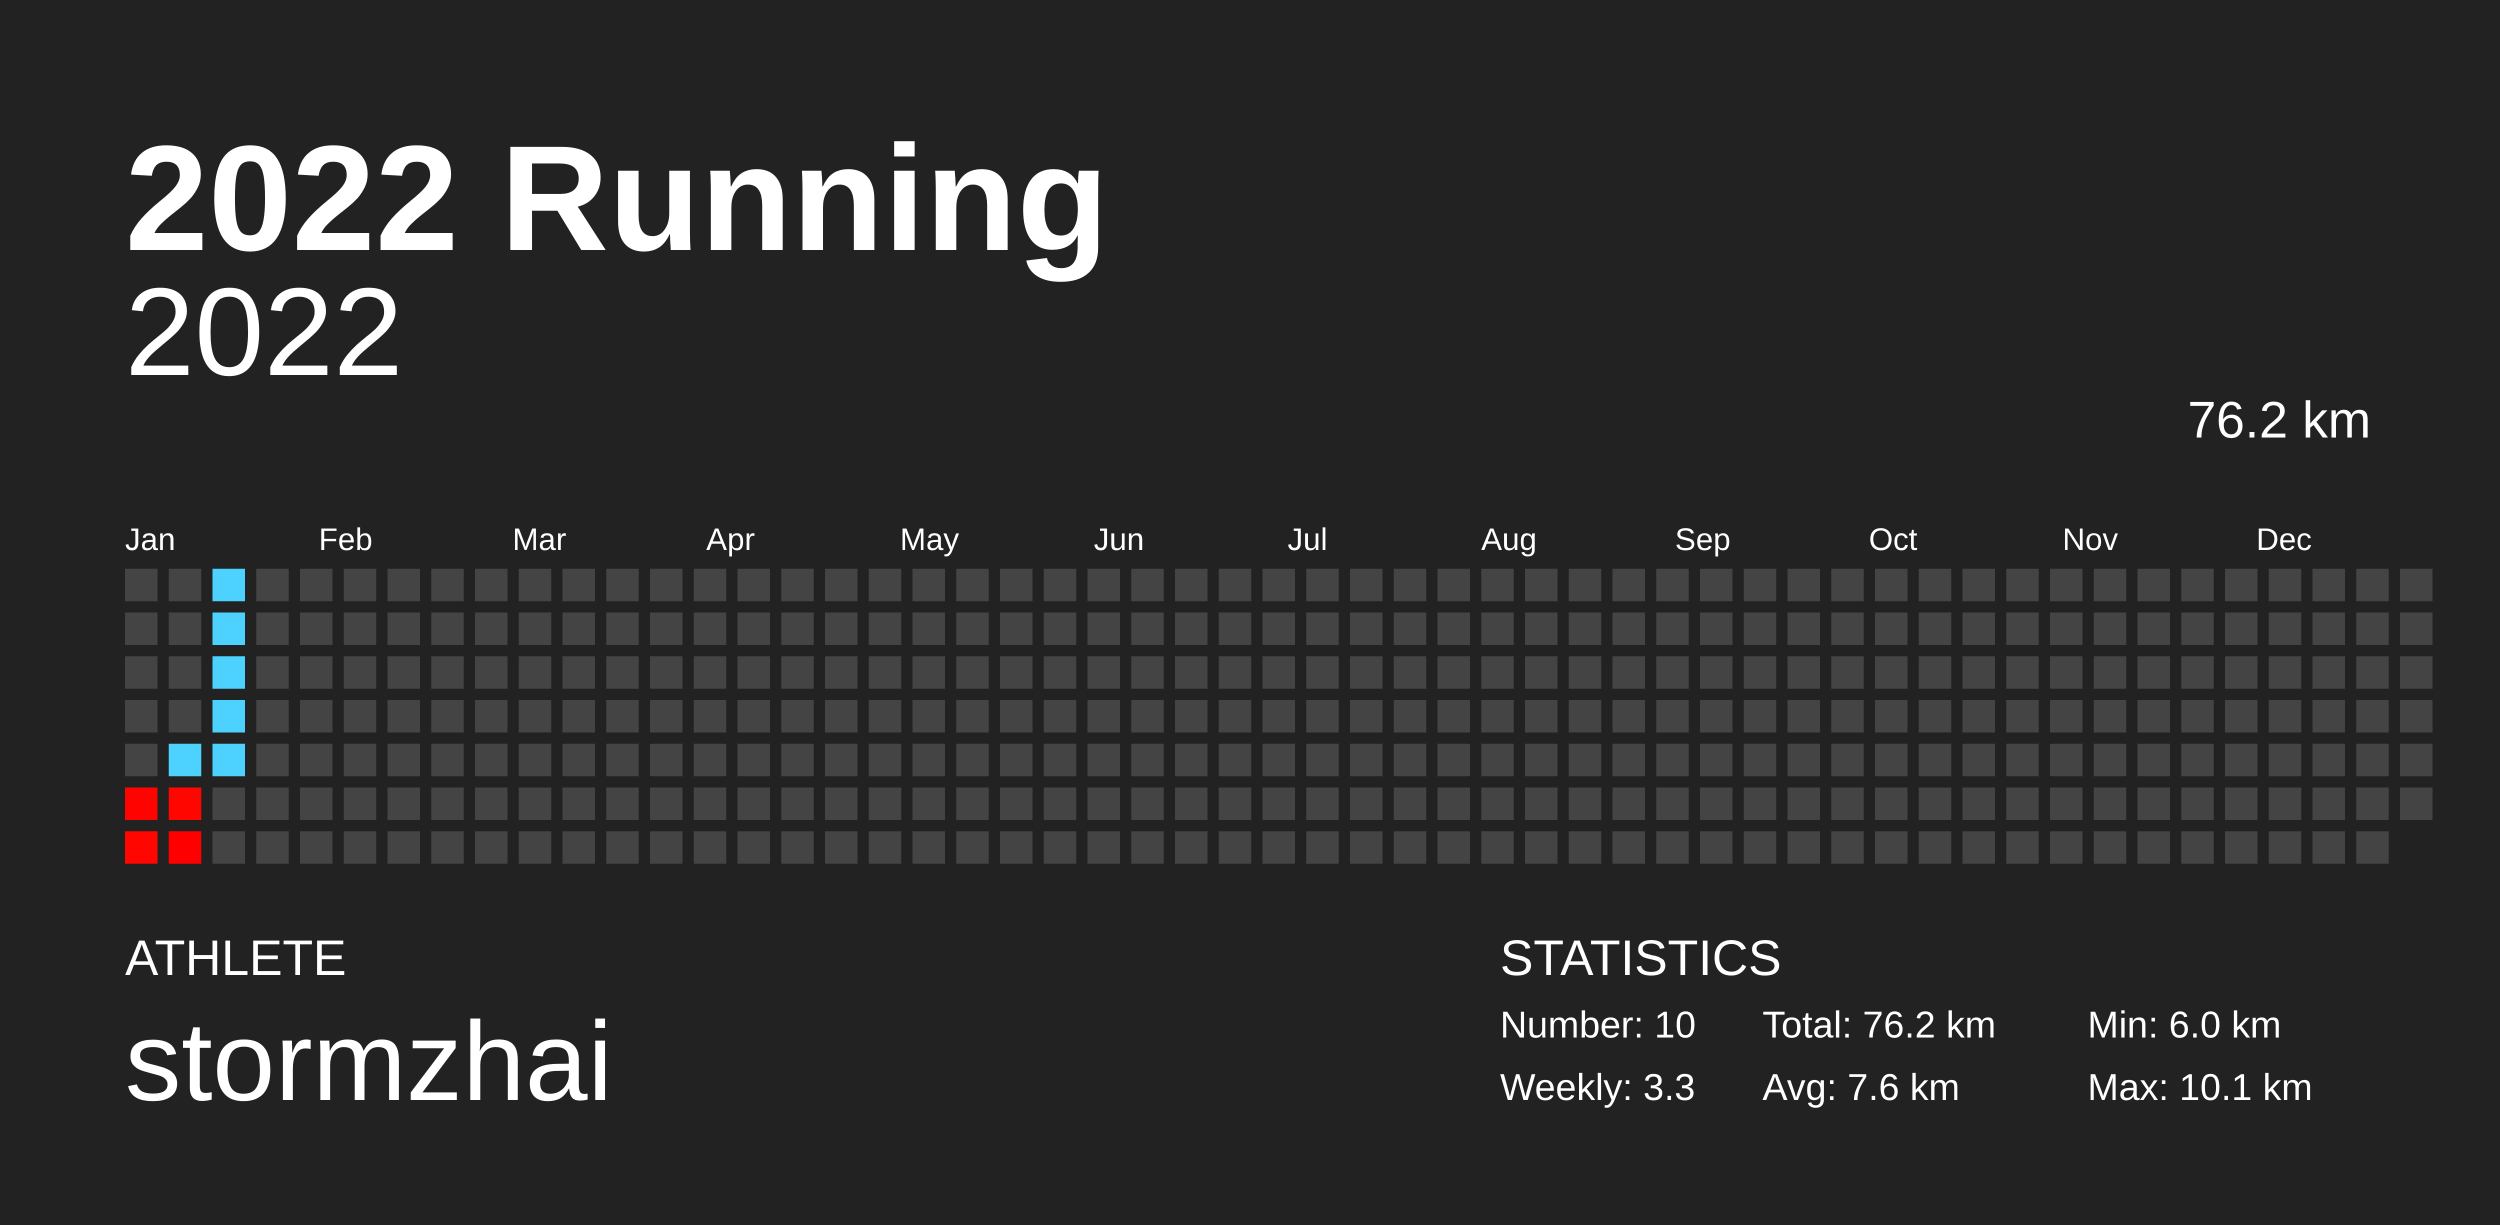
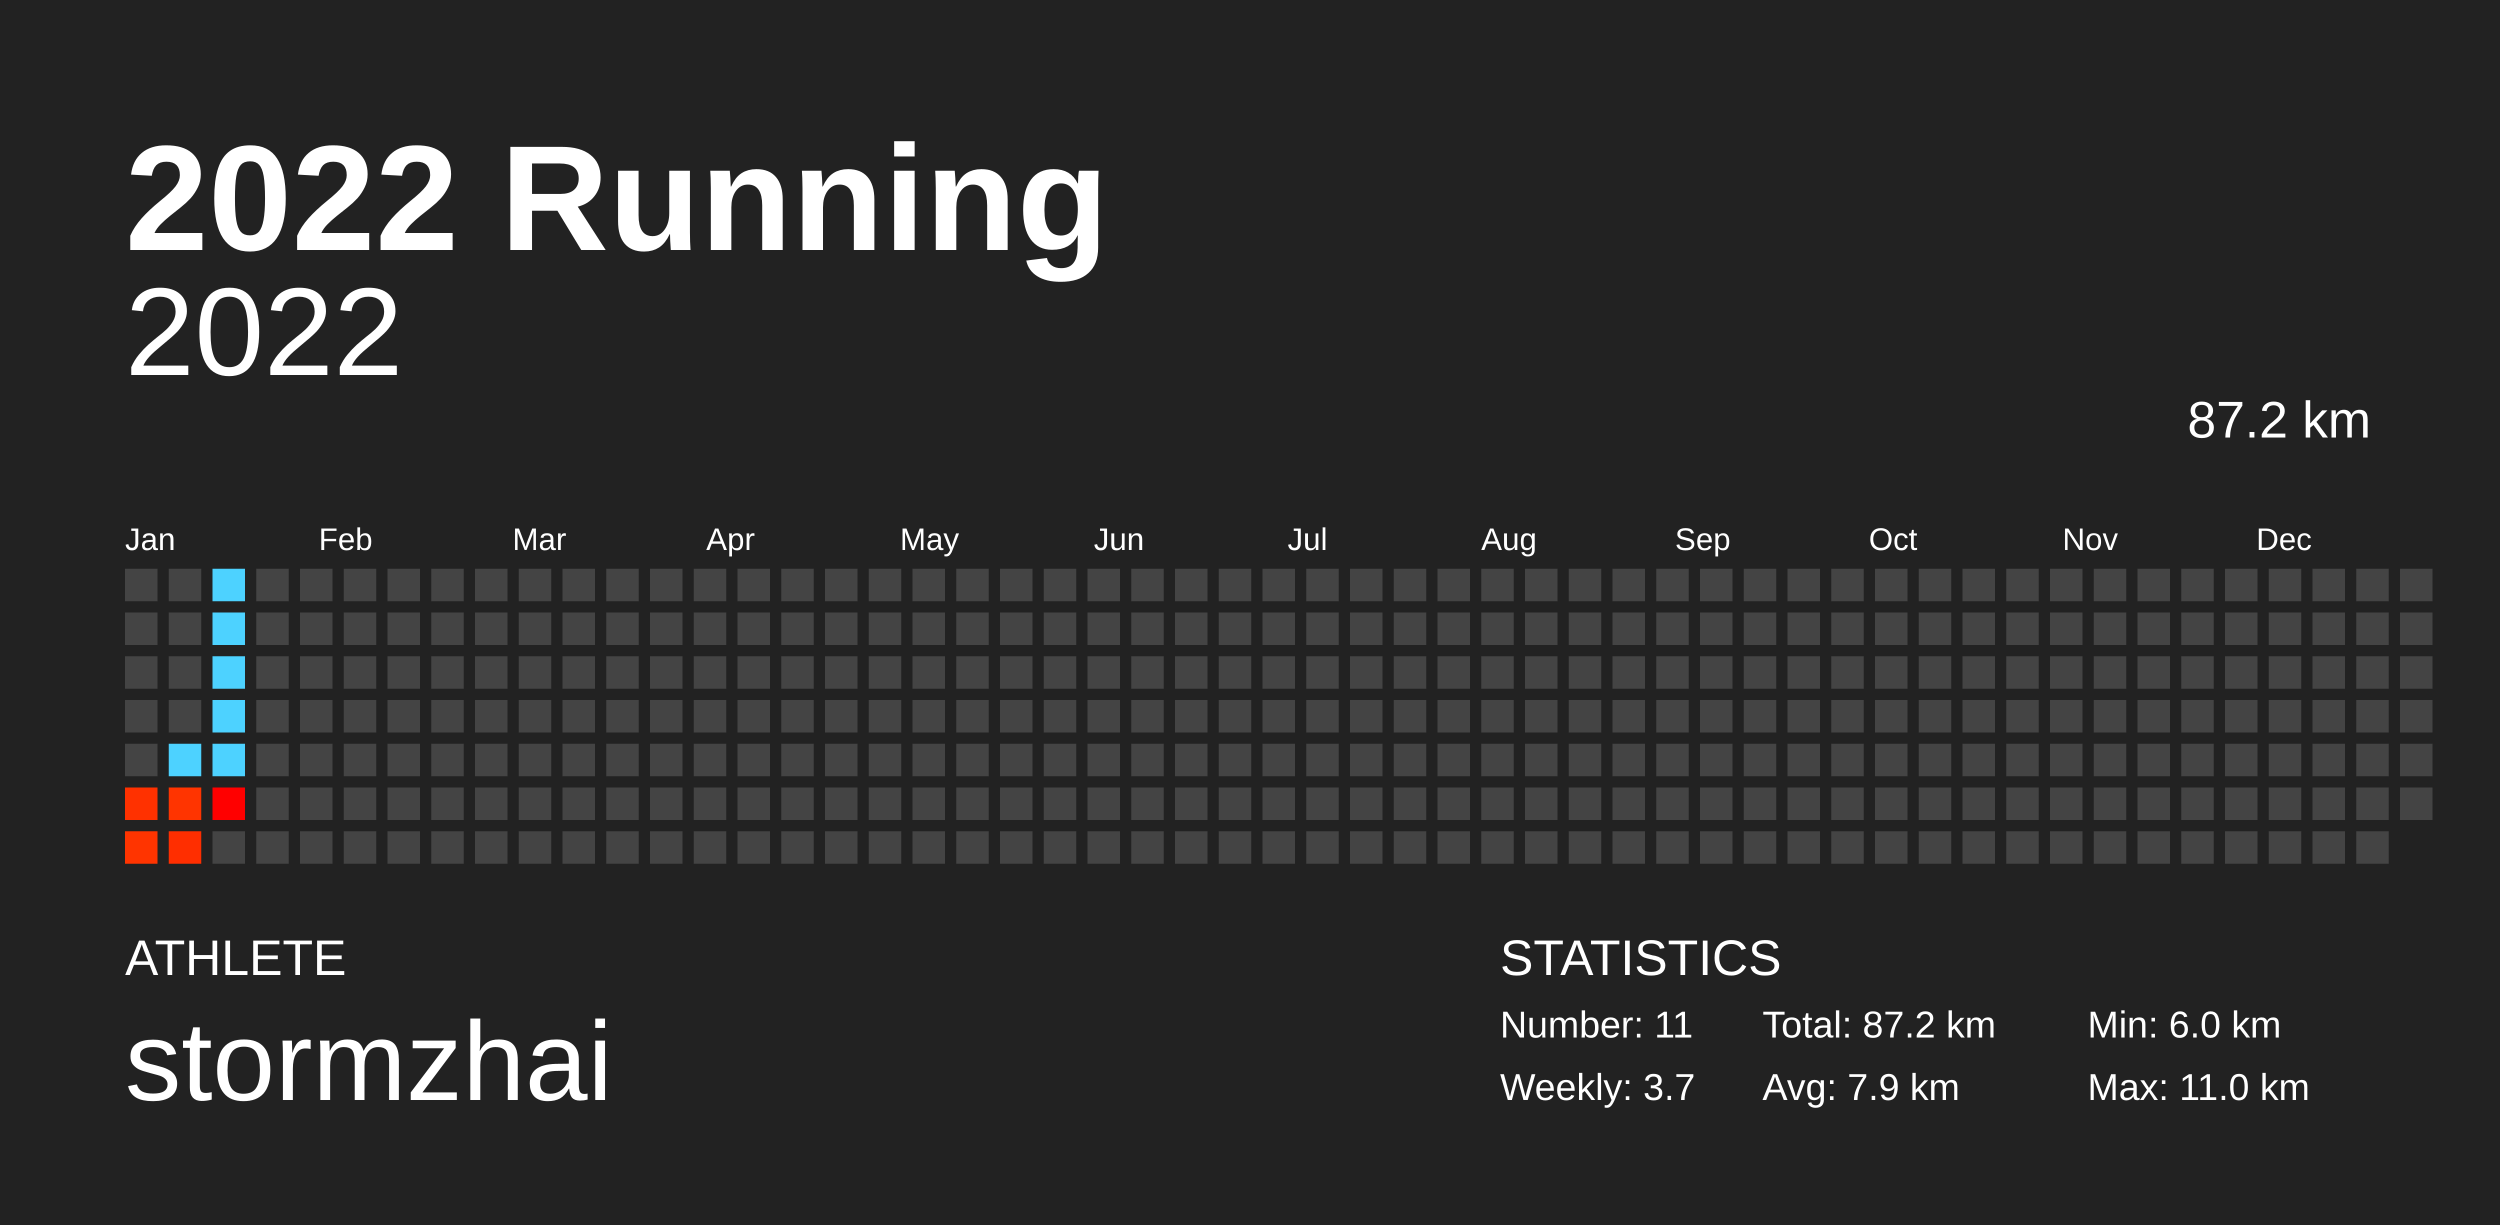
<svg xmlns="http://www.w3.org/2000/svg" baseProfile="full" height="98mm" version="1.1" viewBox="0,0,200,98" width="200mm">
  <defs />
  <rect fill="#222222" height="98" width="200" x="0" y="0" />
  <text fill="#FFFFFF" style="font-size:12px; font-family:Arial; font-weight:bold;" x="10" y="20">2022 Running</text>
  <text fill="#FFFFFF" style="font-size:4px; font-family:Arial" x="10" y="78">ATHLETE</text>
  <text fill="#FFFFFF" style="font-size:9px; font-family:Arial" x="10" y="88">stormzhai</text>
  <text fill="#FFFFFF" style="font-size:4px; font-family:Arial" x="120" y="78">STATISTICS</text>
-   <text fill="#FFFFFF" style="font-size:3px; font-family:Arial" x="120" y="83">Number: 10</text>
-   <text fill="#FFFFFF" style="font-size:3px; font-family:Arial" x="120" y="88">Weekly: 3.3</text>
-   <text fill="#FFFFFF" style="font-size:3px; font-family:Arial" x="141" y="83">Total: 76.2 km</text>
-   <text fill="#FFFFFF" style="font-size:3px; font-family:Arial" x="141" y="88">Avg: 7.6 km</text>
+   <text fill="#FFFFFF" style="font-size:3px; font-family:Arial" x="120" y="83">Number: 11</text>
+   <text fill="#FFFFFF" style="font-size:3px; font-family:Arial" x="120" y="88">Weekly: 3.7</text>
+   <text fill="#FFFFFF" style="font-size:3px; font-family:Arial" x="141" y="83">Total: 87.2 km</text>
+   <text fill="#FFFFFF" style="font-size:3px; font-family:Arial" x="141" y="88">Avg: 7.9 km</text>
  <text fill="#FFFFFF" style="font-size:3px; font-family:Arial" x="167" y="83">Min: 6.0 km</text>
-   <text fill="#FFFFFF" style="font-size:3px; font-family:Arial" x="167" y="88">Max: 10.1 km</text>
+   <text fill="#FFFFFF" style="font-size:3px; font-family:Arial" x="167" y="88">Max: 11.0 km</text>
  <text alignment-baseline="hanging" fill="#FFFFFF" style="font-size:10.0px; font-family:Arial;" x="10" y="30">2022</text>
-   <text alignment-baseline="hanging" fill="#FFFFFF" style="font-size:4.125px; font-family:Arial;" x="175" y="35">76.2 km</text>
+   <text alignment-baseline="hanging" fill="#FFFFFF" style="font-size:4.125px; font-family:Arial;" x="175" y="35">87.2 km</text>
  <text fill="#FFFFFF" style="font-size:2.5px; font-family:Arial" x="10.0" y="44">Jan</text>
  <text fill="#FFFFFF" style="font-size:2.5px; font-family:Arial" x="25.5" y="44">Feb</text>
  <text fill="#FFFFFF" style="font-size:2.5px; font-family:Arial" x="41.0" y="44">Mar</text>
  <text fill="#FFFFFF" style="font-size:2.5px; font-family:Arial" x="56.5" y="44">Apr</text>
  <text fill="#FFFFFF" style="font-size:2.5px; font-family:Arial" x="72.0" y="44">May</text>
  <text fill="#FFFFFF" style="font-size:2.5px; font-family:Arial" x="87.5" y="44">Jun</text>
  <text fill="#FFFFFF" style="font-size:2.5px; font-family:Arial" x="103.0" y="44">Jul</text>
  <text fill="#FFFFFF" style="font-size:2.5px; font-family:Arial" x="118.5" y="44">Aug</text>
  <text fill="#FFFFFF" style="font-size:2.5px; font-family:Arial" x="134.0" y="44">Sep</text>
  <text fill="#FFFFFF" style="font-size:2.5px; font-family:Arial" x="149.5" y="44">Oct</text>
  <text fill="#FFFFFF" style="font-size:2.5px; font-family:Arial" x="165.0" y="44">Nov</text>
  <text fill="#FFFFFF" style="font-size:2.5px; font-family:Arial" x="180.5" y="44">Dec</text>
  <rect fill="#444444" height="2.6" width="2.6" x="10.0" y="45.5" />
  <rect fill="#444444" height="2.6" width="2.6" x="10.0" y="49.0" />
  <rect fill="#444444" height="2.6" width="2.6" x="10.0" y="52.5" />
  <rect fill="#444444" height="2.6" width="2.6" x="10.0" y="56.0" />
  <rect fill="#444444" height="2.6" width="2.6" x="10.0" y="59.5" />
-   <rect fill="#ff0300" height="2.6" width="2.6" x="10.0" y="63.0" />
-   <rect fill="#ff0700" height="2.6" width="2.6" x="10.0" y="66.5" />
+   <rect fill="#ff3100" height="2.6" width="2.6" x="10.0" y="63.0" />
+   <rect fill="#ff3400" height="2.6" width="2.6" x="10.0" y="66.5" />
  <rect fill="#444444" height="2.6" width="2.6" x="13.5" y="45.5" />
  <rect fill="#444444" height="2.6" width="2.6" x="13.5" y="49.0" />
  <rect fill="#444444" height="2.6" width="2.6" x="13.5" y="52.5" />
  <rect fill="#444444" height="2.6" width="2.6" x="13.5" y="56.0" />
  <rect fill="#4dd2ff" height="2.6" width="2.6" x="13.5" y="59.5" />
-   <rect fill="#ff0700" height="2.6" width="2.6" x="13.5" y="63.0" />
-   <rect fill="#ff0000" height="2.6" width="2.6" x="13.5" y="66.5" />
+   <rect fill="#ff3400" height="2.6" width="2.6" x="13.5" y="63.0" />
+   <rect fill="#ff2e00" height="2.6" width="2.6" x="13.5" y="66.5" />
  <rect fill="#4dd2ff" height="2.6" width="2.6" x="17.0" y="45.5" />
  <rect fill="#4dd2ff" height="2.6" width="2.6" x="17.0" y="49.0" />
  <rect fill="#4dd2ff" height="2.6" width="2.6" x="17.0" y="52.5" />
  <rect fill="#4dd2ff" height="2.6" width="2.6" x="17.0" y="56.0" />
  <rect fill="#4dd2ff" height="2.6" width="2.6" x="17.0" y="59.5" />
-   <rect fill="#444444" height="2.6" width="2.6" x="17.0" y="63.0" />
+   <rect fill="#ff0000" height="2.6" width="2.6" x="17.0" y="63.0" />
  <rect fill="#444444" height="2.6" width="2.6" x="17.0" y="66.5" />
  <rect fill="#444444" height="2.6" width="2.6" x="20.5" y="45.5" />
  <rect fill="#444444" height="2.6" width="2.6" x="20.5" y="49.0" />
  <rect fill="#444444" height="2.6" width="2.6" x="20.5" y="52.5" />
  <rect fill="#444444" height="2.6" width="2.6" x="20.5" y="56.0" />
  <rect fill="#444444" height="2.6" width="2.6" x="20.5" y="59.5" />
  <rect fill="#444444" height="2.6" width="2.6" x="20.5" y="63.0" />
  <rect fill="#444444" height="2.6" width="2.6" x="20.5" y="66.5" />
  <rect fill="#444444" height="2.6" width="2.6" x="24.0" y="45.5" />
  <rect fill="#444444" height="2.6" width="2.6" x="24.0" y="49.0" />
  <rect fill="#444444" height="2.6" width="2.6" x="24.0" y="52.5" />
  <rect fill="#444444" height="2.6" width="2.6" x="24.0" y="56.0" />
  <rect fill="#444444" height="2.6" width="2.6" x="24.0" y="59.5" />
  <rect fill="#444444" height="2.6" width="2.6" x="24.0" y="63.0" />
  <rect fill="#444444" height="2.6" width="2.6" x="24.0" y="66.5" />
  <rect fill="#444444" height="2.6" width="2.6" x="27.5" y="45.5" />
  <rect fill="#444444" height="2.6" width="2.6" x="27.5" y="49.0" />
  <rect fill="#444444" height="2.6" width="2.6" x="27.5" y="52.5" />
  <rect fill="#444444" height="2.6" width="2.6" x="27.5" y="56.0" />
  <rect fill="#444444" height="2.6" width="2.6" x="27.5" y="59.5" />
  <rect fill="#444444" height="2.6" width="2.6" x="27.5" y="63.0" />
  <rect fill="#444444" height="2.6" width="2.6" x="27.5" y="66.5" />
  <rect fill="#444444" height="2.6" width="2.6" x="31.0" y="45.5" />
  <rect fill="#444444" height="2.6" width="2.6" x="31.0" y="49.0" />
  <rect fill="#444444" height="2.6" width="2.6" x="31.0" y="52.5" />
  <rect fill="#444444" height="2.6" width="2.6" x="31.0" y="56.0" />
  <rect fill="#444444" height="2.6" width="2.6" x="31.0" y="59.5" />
  <rect fill="#444444" height="2.6" width="2.6" x="31.0" y="63.0" />
  <rect fill="#444444" height="2.6" width="2.6" x="31.0" y="66.5" />
  <rect fill="#444444" height="2.6" width="2.6" x="34.5" y="45.5" />
  <rect fill="#444444" height="2.6" width="2.6" x="34.5" y="49.0" />
  <rect fill="#444444" height="2.6" width="2.6" x="34.5" y="52.5" />
  <rect fill="#444444" height="2.6" width="2.6" x="34.5" y="56.0" />
  <rect fill="#444444" height="2.6" width="2.6" x="34.5" y="59.5" />
  <rect fill="#444444" height="2.6" width="2.6" x="34.5" y="63.0" />
  <rect fill="#444444" height="2.6" width="2.6" x="34.5" y="66.5" />
  <rect fill="#444444" height="2.6" width="2.6" x="38.0" y="45.5" />
  <rect fill="#444444" height="2.6" width="2.6" x="38.0" y="49.0" />
  <rect fill="#444444" height="2.6" width="2.6" x="38.0" y="52.5" />
  <rect fill="#444444" height="2.6" width="2.6" x="38.0" y="56.0" />
  <rect fill="#444444" height="2.6" width="2.6" x="38.0" y="59.5" />
  <rect fill="#444444" height="2.6" width="2.6" x="38.0" y="63.0" />
  <rect fill="#444444" height="2.6" width="2.6" x="38.0" y="66.5" />
  <rect fill="#444444" height="2.6" width="2.6" x="41.5" y="45.5" />
  <rect fill="#444444" height="2.6" width="2.6" x="41.5" y="49.0" />
  <rect fill="#444444" height="2.6" width="2.6" x="41.5" y="52.5" />
  <rect fill="#444444" height="2.6" width="2.6" x="41.5" y="56.0" />
  <rect fill="#444444" height="2.6" width="2.6" x="41.5" y="59.5" />
  <rect fill="#444444" height="2.6" width="2.6" x="41.5" y="63.0" />
  <rect fill="#444444" height="2.6" width="2.6" x="41.5" y="66.5" />
  <rect fill="#444444" height="2.6" width="2.6" x="45.0" y="45.5" />
  <rect fill="#444444" height="2.6" width="2.6" x="45.0" y="49.0" />
  <rect fill="#444444" height="2.6" width="2.6" x="45.0" y="52.5" />
  <rect fill="#444444" height="2.6" width="2.6" x="45.0" y="56.0" />
  <rect fill="#444444" height="2.6" width="2.6" x="45.0" y="59.5" />
  <rect fill="#444444" height="2.6" width="2.6" x="45.0" y="63.0" />
  <rect fill="#444444" height="2.6" width="2.6" x="45.0" y="66.5" />
  <rect fill="#444444" height="2.6" width="2.6" x="48.5" y="45.5" />
  <rect fill="#444444" height="2.6" width="2.6" x="48.5" y="49.0" />
  <rect fill="#444444" height="2.6" width="2.6" x="48.5" y="52.5" />
  <rect fill="#444444" height="2.6" width="2.6" x="48.5" y="56.0" />
  <rect fill="#444444" height="2.6" width="2.6" x="48.5" y="59.5" />
  <rect fill="#444444" height="2.6" width="2.6" x="48.5" y="63.0" />
  <rect fill="#444444" height="2.6" width="2.6" x="48.5" y="66.5" />
  <rect fill="#444444" height="2.6" width="2.6" x="52.0" y="45.5" />
  <rect fill="#444444" height="2.6" width="2.6" x="52.0" y="49.0" />
  <rect fill="#444444" height="2.6" width="2.6" x="52.0" y="52.5" />
  <rect fill="#444444" height="2.6" width="2.6" x="52.0" y="56.0" />
  <rect fill="#444444" height="2.6" width="2.6" x="52.0" y="59.5" />
  <rect fill="#444444" height="2.6" width="2.6" x="52.0" y="63.0" />
  <rect fill="#444444" height="2.6" width="2.6" x="52.0" y="66.5" />
  <rect fill="#444444" height="2.6" width="2.6" x="55.5" y="45.5" />
  <rect fill="#444444" height="2.6" width="2.6" x="55.5" y="49.0" />
  <rect fill="#444444" height="2.6" width="2.6" x="55.5" y="52.5" />
  <rect fill="#444444" height="2.6" width="2.6" x="55.5" y="56.0" />
  <rect fill="#444444" height="2.6" width="2.6" x="55.5" y="59.5" />
  <rect fill="#444444" height="2.6" width="2.6" x="55.5" y="63.0" />
  <rect fill="#444444" height="2.6" width="2.6" x="55.5" y="66.5" />
  <rect fill="#444444" height="2.6" width="2.6" x="59.0" y="45.5" />
  <rect fill="#444444" height="2.6" width="2.6" x="59.0" y="49.0" />
  <rect fill="#444444" height="2.6" width="2.6" x="59.0" y="52.5" />
  <rect fill="#444444" height="2.6" width="2.6" x="59.0" y="56.0" />
  <rect fill="#444444" height="2.6" width="2.6" x="59.0" y="59.5" />
  <rect fill="#444444" height="2.6" width="2.6" x="59.0" y="63.0" />
  <rect fill="#444444" height="2.6" width="2.6" x="59.0" y="66.5" />
  <rect fill="#444444" height="2.6" width="2.6" x="62.5" y="45.5" />
  <rect fill="#444444" height="2.6" width="2.6" x="62.5" y="49.0" />
  <rect fill="#444444" height="2.6" width="2.6" x="62.5" y="52.5" />
  <rect fill="#444444" height="2.6" width="2.6" x="62.5" y="56.0" />
  <rect fill="#444444" height="2.6" width="2.6" x="62.5" y="59.5" />
  <rect fill="#444444" height="2.6" width="2.6" x="62.5" y="63.0" />
  <rect fill="#444444" height="2.6" width="2.6" x="62.5" y="66.5" />
  <rect fill="#444444" height="2.6" width="2.6" x="66.0" y="45.5" />
  <rect fill="#444444" height="2.6" width="2.6" x="66.0" y="49.0" />
  <rect fill="#444444" height="2.6" width="2.6" x="66.0" y="52.5" />
  <rect fill="#444444" height="2.6" width="2.6" x="66.0" y="56.0" />
  <rect fill="#444444" height="2.6" width="2.6" x="66.0" y="59.5" />
  <rect fill="#444444" height="2.6" width="2.6" x="66.0" y="63.0" />
  <rect fill="#444444" height="2.6" width="2.6" x="66.0" y="66.5" />
  <rect fill="#444444" height="2.6" width="2.6" x="69.5" y="45.5" />
  <rect fill="#444444" height="2.6" width="2.6" x="69.5" y="49.0" />
  <rect fill="#444444" height="2.6" width="2.6" x="69.5" y="52.5" />
  <rect fill="#444444" height="2.6" width="2.6" x="69.5" y="56.0" />
  <rect fill="#444444" height="2.6" width="2.6" x="69.5" y="59.5" />
  <rect fill="#444444" height="2.6" width="2.6" x="69.5" y="63.0" />
  <rect fill="#444444" height="2.6" width="2.6" x="69.5" y="66.5" />
  <rect fill="#444444" height="2.6" width="2.6" x="73.0" y="45.5" />
  <rect fill="#444444" height="2.6" width="2.6" x="73.0" y="49.0" />
  <rect fill="#444444" height="2.6" width="2.6" x="73.0" y="52.5" />
  <rect fill="#444444" height="2.6" width="2.6" x="73.0" y="56.0" />
  <rect fill="#444444" height="2.6" width="2.6" x="73.0" y="59.5" />
  <rect fill="#444444" height="2.6" width="2.6" x="73.0" y="63.0" />
  <rect fill="#444444" height="2.6" width="2.6" x="73.0" y="66.5" />
  <rect fill="#444444" height="2.6" width="2.6" x="76.5" y="45.5" />
  <rect fill="#444444" height="2.6" width="2.6" x="76.5" y="49.0" />
  <rect fill="#444444" height="2.6" width="2.6" x="76.5" y="52.5" />
  <rect fill="#444444" height="2.6" width="2.6" x="76.5" y="56.0" />
  <rect fill="#444444" height="2.6" width="2.6" x="76.5" y="59.5" />
  <rect fill="#444444" height="2.6" width="2.6" x="76.5" y="63.0" />
  <rect fill="#444444" height="2.6" width="2.6" x="76.5" y="66.5" />
  <rect fill="#444444" height="2.6" width="2.6" x="80.0" y="45.5" />
  <rect fill="#444444" height="2.6" width="2.6" x="80.0" y="49.0" />
  <rect fill="#444444" height="2.6" width="2.6" x="80.0" y="52.5" />
  <rect fill="#444444" height="2.6" width="2.6" x="80.0" y="56.0" />
  <rect fill="#444444" height="2.6" width="2.6" x="80.0" y="59.5" />
  <rect fill="#444444" height="2.6" width="2.6" x="80.0" y="63.0" />
  <rect fill="#444444" height="2.6" width="2.6" x="80.0" y="66.5" />
  <rect fill="#444444" height="2.6" width="2.6" x="83.5" y="45.5" />
  <rect fill="#444444" height="2.6" width="2.6" x="83.5" y="49.0" />
  <rect fill="#444444" height="2.6" width="2.6" x="83.5" y="52.5" />
  <rect fill="#444444" height="2.6" width="2.6" x="83.5" y="56.0" />
  <rect fill="#444444" height="2.6" width="2.6" x="83.5" y="59.5" />
  <rect fill="#444444" height="2.6" width="2.6" x="83.5" y="63.0" />
  <rect fill="#444444" height="2.6" width="2.6" x="83.5" y="66.5" />
  <rect fill="#444444" height="2.6" width="2.6" x="87.0" y="45.5" />
  <rect fill="#444444" height="2.6" width="2.6" x="87.0" y="49.0" />
  <rect fill="#444444" height="2.6" width="2.6" x="87.0" y="52.5" />
  <rect fill="#444444" height="2.6" width="2.6" x="87.0" y="56.0" />
  <rect fill="#444444" height="2.6" width="2.6" x="87.0" y="59.5" />
  <rect fill="#444444" height="2.6" width="2.6" x="87.0" y="63.0" />
  <rect fill="#444444" height="2.6" width="2.6" x="87.0" y="66.5" />
  <rect fill="#444444" height="2.6" width="2.6" x="90.5" y="45.5" />
  <rect fill="#444444" height="2.6" width="2.6" x="90.5" y="49.0" />
  <rect fill="#444444" height="2.6" width="2.6" x="90.5" y="52.5" />
  <rect fill="#444444" height="2.6" width="2.6" x="90.5" y="56.0" />
  <rect fill="#444444" height="2.6" width="2.6" x="90.5" y="59.5" />
  <rect fill="#444444" height="2.6" width="2.6" x="90.5" y="63.0" />
  <rect fill="#444444" height="2.6" width="2.6" x="90.5" y="66.5" />
  <rect fill="#444444" height="2.6" width="2.6" x="94.0" y="45.5" />
  <rect fill="#444444" height="2.6" width="2.6" x="94.0" y="49.0" />
  <rect fill="#444444" height="2.6" width="2.6" x="94.0" y="52.5" />
  <rect fill="#444444" height="2.6" width="2.6" x="94.0" y="56.0" />
  <rect fill="#444444" height="2.6" width="2.6" x="94.0" y="59.5" />
  <rect fill="#444444" height="2.6" width="2.6" x="94.0" y="63.0" />
  <rect fill="#444444" height="2.6" width="2.6" x="94.0" y="66.5" />
  <rect fill="#444444" height="2.6" width="2.6" x="97.5" y="45.5" />
  <rect fill="#444444" height="2.6" width="2.6" x="97.5" y="49.0" />
  <rect fill="#444444" height="2.6" width="2.6" x="97.5" y="52.5" />
  <rect fill="#444444" height="2.6" width="2.6" x="97.5" y="56.0" />
  <rect fill="#444444" height="2.6" width="2.6" x="97.5" y="59.5" />
  <rect fill="#444444" height="2.6" width="2.6" x="97.5" y="63.0" />
  <rect fill="#444444" height="2.6" width="2.6" x="97.5" y="66.5" />
  <rect fill="#444444" height="2.6" width="2.6" x="101.0" y="45.5" />
  <rect fill="#444444" height="2.6" width="2.6" x="101.0" y="49.0" />
  <rect fill="#444444" height="2.6" width="2.6" x="101.0" y="52.5" />
  <rect fill="#444444" height="2.6" width="2.6" x="101.0" y="56.0" />
  <rect fill="#444444" height="2.6" width="2.6" x="101.0" y="59.5" />
  <rect fill="#444444" height="2.6" width="2.6" x="101.0" y="63.0" />
  <rect fill="#444444" height="2.6" width="2.6" x="101.0" y="66.5" />
  <rect fill="#444444" height="2.6" width="2.6" x="104.5" y="45.5" />
  <rect fill="#444444" height="2.6" width="2.6" x="104.5" y="49.0" />
  <rect fill="#444444" height="2.6" width="2.6" x="104.5" y="52.5" />
  <rect fill="#444444" height="2.6" width="2.6" x="104.5" y="56.0" />
  <rect fill="#444444" height="2.6" width="2.6" x="104.5" y="59.5" />
  <rect fill="#444444" height="2.6" width="2.6" x="104.5" y="63.0" />
  <rect fill="#444444" height="2.6" width="2.6" x="104.5" y="66.5" />
  <rect fill="#444444" height="2.6" width="2.6" x="108.0" y="45.5" />
  <rect fill="#444444" height="2.6" width="2.6" x="108.0" y="49.0" />
  <rect fill="#444444" height="2.6" width="2.6" x="108.0" y="52.5" />
  <rect fill="#444444" height="2.6" width="2.6" x="108.0" y="56.0" />
  <rect fill="#444444" height="2.6" width="2.6" x="108.0" y="59.5" />
  <rect fill="#444444" height="2.6" width="2.6" x="108.0" y="63.0" />
  <rect fill="#444444" height="2.6" width="2.6" x="108.0" y="66.5" />
  <rect fill="#444444" height="2.6" width="2.6" x="111.5" y="45.5" />
  <rect fill="#444444" height="2.6" width="2.6" x="111.5" y="49.0" />
  <rect fill="#444444" height="2.6" width="2.6" x="111.5" y="52.5" />
  <rect fill="#444444" height="2.6" width="2.6" x="111.5" y="56.0" />
  <rect fill="#444444" height="2.6" width="2.6" x="111.5" y="59.5" />
  <rect fill="#444444" height="2.6" width="2.6" x="111.5" y="63.0" />
  <rect fill="#444444" height="2.6" width="2.6" x="111.5" y="66.5" />
  <rect fill="#444444" height="2.6" width="2.6" x="115.0" y="45.5" />
  <rect fill="#444444" height="2.6" width="2.6" x="115.0" y="49.0" />
  <rect fill="#444444" height="2.6" width="2.6" x="115.0" y="52.5" />
  <rect fill="#444444" height="2.6" width="2.6" x="115.0" y="56.0" />
  <rect fill="#444444" height="2.6" width="2.6" x="115.0" y="59.5" />
  <rect fill="#444444" height="2.6" width="2.6" x="115.0" y="63.0" />
  <rect fill="#444444" height="2.6" width="2.6" x="115.0" y="66.5" />
  <rect fill="#444444" height="2.6" width="2.6" x="118.5" y="45.5" />
  <rect fill="#444444" height="2.6" width="2.6" x="118.5" y="49.0" />
  <rect fill="#444444" height="2.6" width="2.6" x="118.5" y="52.5" />
  <rect fill="#444444" height="2.6" width="2.6" x="118.5" y="56.0" />
  <rect fill="#444444" height="2.6" width="2.6" x="118.5" y="59.5" />
  <rect fill="#444444" height="2.6" width="2.6" x="118.5" y="63.0" />
  <rect fill="#444444" height="2.6" width="2.6" x="118.5" y="66.5" />
  <rect fill="#444444" height="2.6" width="2.6" x="122.0" y="45.5" />
  <rect fill="#444444" height="2.6" width="2.6" x="122.0" y="49.0" />
  <rect fill="#444444" height="2.6" width="2.6" x="122.0" y="52.5" />
  <rect fill="#444444" height="2.6" width="2.6" x="122.0" y="56.0" />
  <rect fill="#444444" height="2.6" width="2.6" x="122.0" y="59.5" />
  <rect fill="#444444" height="2.6" width="2.6" x="122.0" y="63.0" />
  <rect fill="#444444" height="2.6" width="2.6" x="122.0" y="66.5" />
  <rect fill="#444444" height="2.6" width="2.6" x="125.5" y="45.5" />
  <rect fill="#444444" height="2.6" width="2.6" x="125.5" y="49.0" />
  <rect fill="#444444" height="2.6" width="2.6" x="125.5" y="52.5" />
  <rect fill="#444444" height="2.6" width="2.6" x="125.5" y="56.0" />
  <rect fill="#444444" height="2.6" width="2.6" x="125.5" y="59.5" />
  <rect fill="#444444" height="2.6" width="2.6" x="125.5" y="63.0" />
  <rect fill="#444444" height="2.6" width="2.6" x="125.5" y="66.5" />
  <rect fill="#444444" height="2.6" width="2.6" x="129.0" y="45.5" />
  <rect fill="#444444" height="2.6" width="2.6" x="129.0" y="49.0" />
  <rect fill="#444444" height="2.6" width="2.6" x="129.0" y="52.5" />
  <rect fill="#444444" height="2.6" width="2.6" x="129.0" y="56.0" />
  <rect fill="#444444" height="2.6" width="2.6" x="129.0" y="59.5" />
  <rect fill="#444444" height="2.6" width="2.6" x="129.0" y="63.0" />
  <rect fill="#444444" height="2.6" width="2.6" x="129.0" y="66.5" />
  <rect fill="#444444" height="2.6" width="2.6" x="132.5" y="45.5" />
  <rect fill="#444444" height="2.6" width="2.6" x="132.5" y="49.0" />
  <rect fill="#444444" height="2.6" width="2.6" x="132.5" y="52.5" />
  <rect fill="#444444" height="2.6" width="2.6" x="132.5" y="56.0" />
  <rect fill="#444444" height="2.6" width="2.6" x="132.5" y="59.5" />
  <rect fill="#444444" height="2.6" width="2.6" x="132.5" y="63.0" />
  <rect fill="#444444" height="2.6" width="2.6" x="132.5" y="66.5" />
  <rect fill="#444444" height="2.6" width="2.6" x="136.0" y="45.5" />
  <rect fill="#444444" height="2.6" width="2.6" x="136.0" y="49.0" />
  <rect fill="#444444" height="2.6" width="2.6" x="136.0" y="52.5" />
  <rect fill="#444444" height="2.6" width="2.6" x="136.0" y="56.0" />
  <rect fill="#444444" height="2.6" width="2.6" x="136.0" y="59.5" />
  <rect fill="#444444" height="2.6" width="2.6" x="136.0" y="63.0" />
  <rect fill="#444444" height="2.6" width="2.6" x="136.0" y="66.5" />
  <rect fill="#444444" height="2.6" width="2.6" x="139.5" y="45.5" />
  <rect fill="#444444" height="2.6" width="2.6" x="139.5" y="49.0" />
  <rect fill="#444444" height="2.6" width="2.6" x="139.5" y="52.5" />
  <rect fill="#444444" height="2.6" width="2.6" x="139.5" y="56.0" />
  <rect fill="#444444" height="2.6" width="2.6" x="139.5" y="59.5" />
  <rect fill="#444444" height="2.6" width="2.6" x="139.5" y="63.0" />
  <rect fill="#444444" height="2.6" width="2.6" x="139.5" y="66.5" />
  <rect fill="#444444" height="2.6" width="2.6" x="143.0" y="45.5" />
  <rect fill="#444444" height="2.6" width="2.6" x="143.0" y="49.0" />
  <rect fill="#444444" height="2.6" width="2.6" x="143.0" y="52.5" />
  <rect fill="#444444" height="2.6" width="2.6" x="143.0" y="56.0" />
  <rect fill="#444444" height="2.6" width="2.6" x="143.0" y="59.5" />
  <rect fill="#444444" height="2.6" width="2.6" x="143.0" y="63.0" />
  <rect fill="#444444" height="2.6" width="2.6" x="143.0" y="66.5" />
  <rect fill="#444444" height="2.6" width="2.6" x="146.5" y="45.5" />
  <rect fill="#444444" height="2.6" width="2.6" x="146.5" y="49.0" />
  <rect fill="#444444" height="2.6" width="2.6" x="146.5" y="52.5" />
  <rect fill="#444444" height="2.6" width="2.6" x="146.5" y="56.0" />
  <rect fill="#444444" height="2.6" width="2.6" x="146.5" y="59.5" />
  <rect fill="#444444" height="2.6" width="2.6" x="146.5" y="63.0" />
  <rect fill="#444444" height="2.6" width="2.6" x="146.5" y="66.5" />
  <rect fill="#444444" height="2.6" width="2.6" x="150.0" y="45.5" />
  <rect fill="#444444" height="2.6" width="2.6" x="150.0" y="49.0" />
  <rect fill="#444444" height="2.6" width="2.6" x="150.0" y="52.5" />
  <rect fill="#444444" height="2.6" width="2.6" x="150.0" y="56.0" />
  <rect fill="#444444" height="2.6" width="2.6" x="150.0" y="59.5" />
  <rect fill="#444444" height="2.6" width="2.6" x="150.0" y="63.0" />
  <rect fill="#444444" height="2.6" width="2.6" x="150.0" y="66.5" />
  <rect fill="#444444" height="2.6" width="2.6" x="153.5" y="45.5" />
  <rect fill="#444444" height="2.6" width="2.6" x="153.5" y="49.0" />
  <rect fill="#444444" height="2.6" width="2.6" x="153.5" y="52.5" />
  <rect fill="#444444" height="2.6" width="2.6" x="153.5" y="56.0" />
  <rect fill="#444444" height="2.6" width="2.6" x="153.5" y="59.5" />
  <rect fill="#444444" height="2.6" width="2.6" x="153.5" y="63.0" />
  <rect fill="#444444" height="2.6" width="2.6" x="153.5" y="66.5" />
  <rect fill="#444444" height="2.6" width="2.6" x="157.0" y="45.5" />
  <rect fill="#444444" height="2.6" width="2.6" x="157.0" y="49.0" />
  <rect fill="#444444" height="2.6" width="2.6" x="157.0" y="52.5" />
  <rect fill="#444444" height="2.6" width="2.6" x="157.0" y="56.0" />
  <rect fill="#444444" height="2.6" width="2.6" x="157.0" y="59.5" />
  <rect fill="#444444" height="2.6" width="2.6" x="157.0" y="63.0" />
  <rect fill="#444444" height="2.6" width="2.6" x="157.0" y="66.5" />
  <rect fill="#444444" height="2.6" width="2.6" x="160.5" y="45.5" />
  <rect fill="#444444" height="2.6" width="2.6" x="160.5" y="49.0" />
  <rect fill="#444444" height="2.6" width="2.6" x="160.5" y="52.5" />
  <rect fill="#444444" height="2.6" width="2.6" x="160.5" y="56.0" />
  <rect fill="#444444" height="2.6" width="2.6" x="160.5" y="59.5" />
  <rect fill="#444444" height="2.6" width="2.6" x="160.5" y="63.0" />
  <rect fill="#444444" height="2.6" width="2.6" x="160.5" y="66.5" />
  <rect fill="#444444" height="2.6" width="2.6" x="164.0" y="45.5" />
  <rect fill="#444444" height="2.6" width="2.6" x="164.0" y="49.0" />
  <rect fill="#444444" height="2.6" width="2.6" x="164.0" y="52.5" />
  <rect fill="#444444" height="2.6" width="2.6" x="164.0" y="56.0" />
  <rect fill="#444444" height="2.6" width="2.6" x="164.0" y="59.5" />
  <rect fill="#444444" height="2.6" width="2.6" x="164.0" y="63.0" />
  <rect fill="#444444" height="2.6" width="2.6" x="164.0" y="66.5" />
  <rect fill="#444444" height="2.6" width="2.6" x="167.5" y="45.5" />
  <rect fill="#444444" height="2.6" width="2.6" x="167.5" y="49.0" />
  <rect fill="#444444" height="2.6" width="2.6" x="167.5" y="52.5" />
  <rect fill="#444444" height="2.6" width="2.6" x="167.5" y="56.0" />
  <rect fill="#444444" height="2.6" width="2.6" x="167.5" y="59.5" />
  <rect fill="#444444" height="2.6" width="2.6" x="167.5" y="63.0" />
  <rect fill="#444444" height="2.6" width="2.6" x="167.5" y="66.5" />
  <rect fill="#444444" height="2.6" width="2.6" x="171.0" y="45.5" />
  <rect fill="#444444" height="2.6" width="2.6" x="171.0" y="49.0" />
  <rect fill="#444444" height="2.6" width="2.6" x="171.0" y="52.5" />
  <rect fill="#444444" height="2.6" width="2.6" x="171.0" y="56.0" />
  <rect fill="#444444" height="2.6" width="2.6" x="171.0" y="59.5" />
  <rect fill="#444444" height="2.6" width="2.6" x="171.0" y="63.0" />
  <rect fill="#444444" height="2.6" width="2.6" x="171.0" y="66.5" />
  <rect fill="#444444" height="2.6" width="2.6" x="174.5" y="45.5" />
  <rect fill="#444444" height="2.6" width="2.6" x="174.5" y="49.0" />
  <rect fill="#444444" height="2.6" width="2.6" x="174.5" y="52.5" />
  <rect fill="#444444" height="2.6" width="2.6" x="174.5" y="56.0" />
  <rect fill="#444444" height="2.6" width="2.6" x="174.5" y="59.5" />
  <rect fill="#444444" height="2.6" width="2.6" x="174.5" y="63.0" />
  <rect fill="#444444" height="2.6" width="2.6" x="174.5" y="66.5" />
  <rect fill="#444444" height="2.6" width="2.6" x="178.0" y="45.5" />
  <rect fill="#444444" height="2.6" width="2.6" x="178.0" y="49.0" />
  <rect fill="#444444" height="2.6" width="2.6" x="178.0" y="52.5" />
  <rect fill="#444444" height="2.6" width="2.6" x="178.0" y="56.0" />
  <rect fill="#444444" height="2.6" width="2.6" x="178.0" y="59.5" />
  <rect fill="#444444" height="2.6" width="2.6" x="178.0" y="63.0" />
  <rect fill="#444444" height="2.6" width="2.6" x="178.0" y="66.5" />
  <rect fill="#444444" height="2.6" width="2.6" x="181.5" y="45.5" />
  <rect fill="#444444" height="2.6" width="2.6" x="181.5" y="49.0" />
  <rect fill="#444444" height="2.6" width="2.6" x="181.5" y="52.5" />
  <rect fill="#444444" height="2.6" width="2.6" x="181.5" y="56.0" />
  <rect fill="#444444" height="2.6" width="2.6" x="181.5" y="59.5" />
  <rect fill="#444444" height="2.6" width="2.6" x="181.5" y="63.0" />
  <rect fill="#444444" height="2.6" width="2.6" x="181.5" y="66.5" />
  <rect fill="#444444" height="2.6" width="2.6" x="185.0" y="45.5" />
  <rect fill="#444444" height="2.6" width="2.6" x="185.0" y="49.0" />
  <rect fill="#444444" height="2.6" width="2.6" x="185.0" y="52.5" />
  <rect fill="#444444" height="2.6" width="2.6" x="185.0" y="56.0" />
  <rect fill="#444444" height="2.6" width="2.6" x="185.0" y="59.5" />
  <rect fill="#444444" height="2.6" width="2.6" x="185.0" y="63.0" />
  <rect fill="#444444" height="2.6" width="2.6" x="185.0" y="66.5" />
  <rect fill="#444444" height="2.6" width="2.6" x="188.5" y="45.5" />
  <rect fill="#444444" height="2.6" width="2.6" x="188.5" y="49.0" />
  <rect fill="#444444" height="2.6" width="2.6" x="188.5" y="52.5" />
  <rect fill="#444444" height="2.6" width="2.6" x="188.5" y="56.0" />
  <rect fill="#444444" height="2.6" width="2.6" x="188.5" y="59.5" />
  <rect fill="#444444" height="2.6" width="2.6" x="188.5" y="63.0" />
  <rect fill="#444444" height="2.6" width="2.6" x="188.5" y="66.5" />
  <rect fill="#444444" height="2.6" width="2.6" x="192.0" y="45.5" />
  <rect fill="#444444" height="2.6" width="2.6" x="192.0" y="49.0" />
  <rect fill="#444444" height="2.6" width="2.6" x="192.0" y="52.5" />
  <rect fill="#444444" height="2.6" width="2.6" x="192.0" y="56.0" />
  <rect fill="#444444" height="2.6" width="2.6" x="192.0" y="59.5" />
  <rect fill="#444444" height="2.6" width="2.6" x="192.0" y="63.0" />
</svg>
